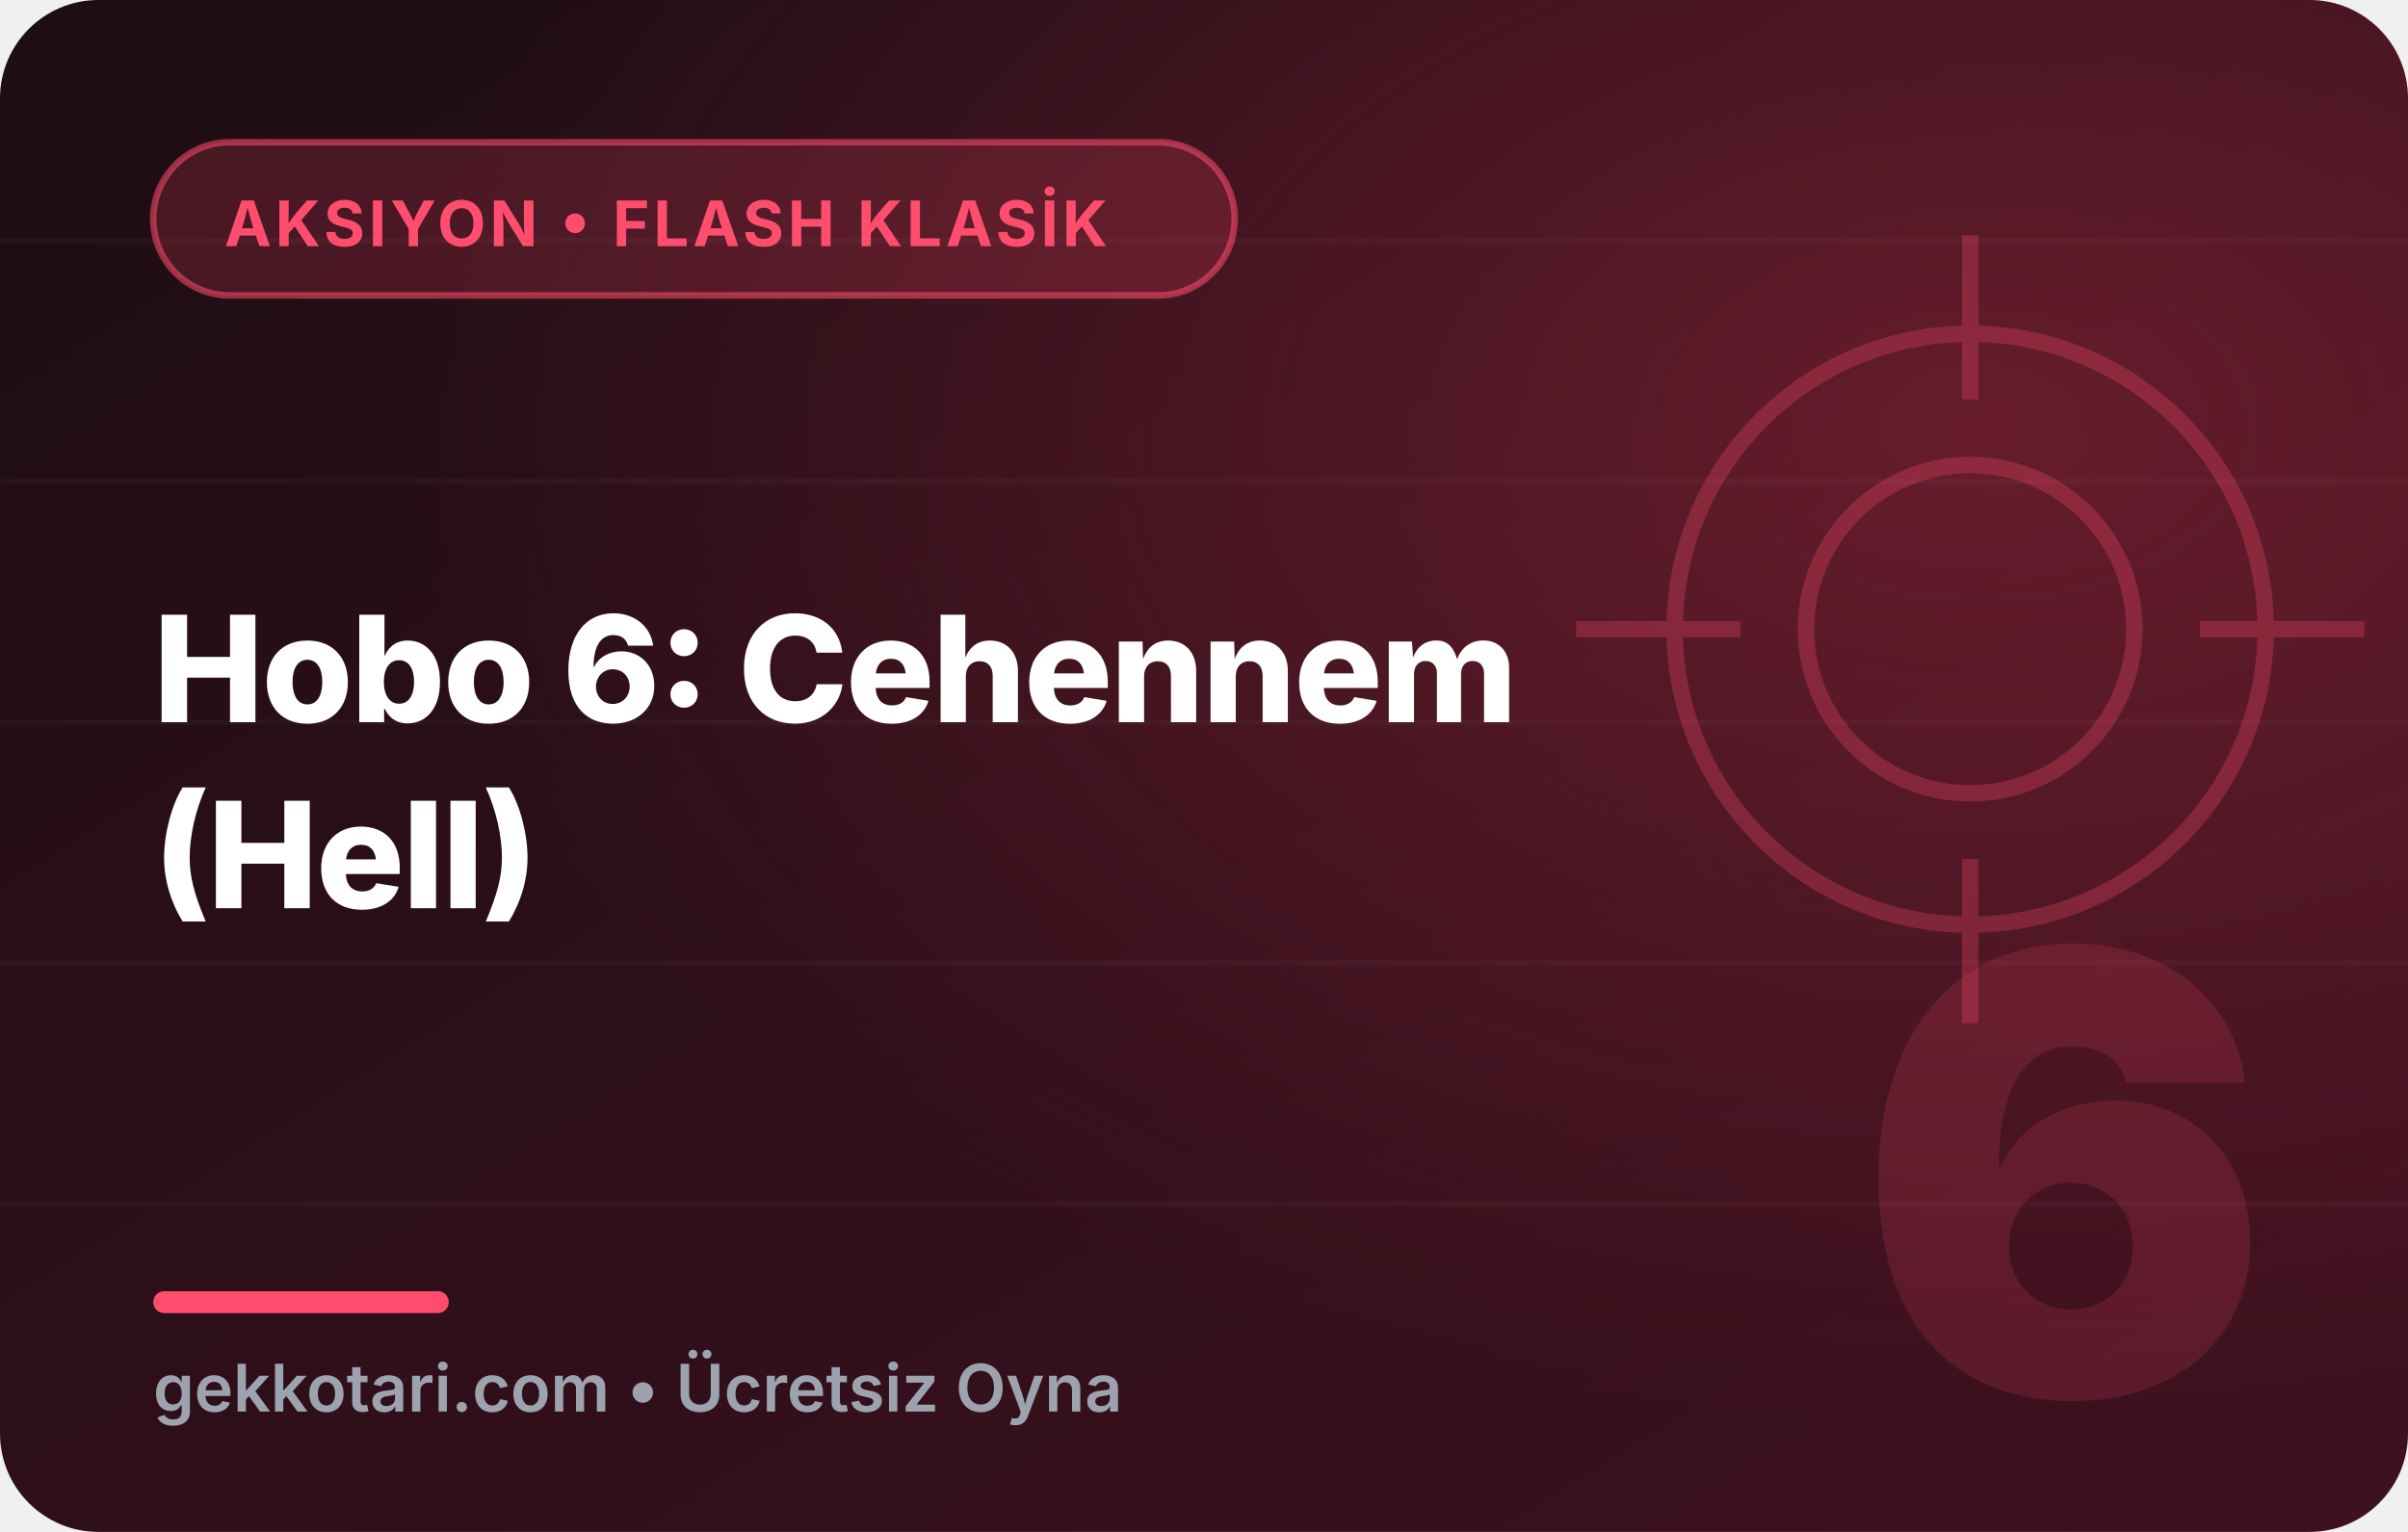
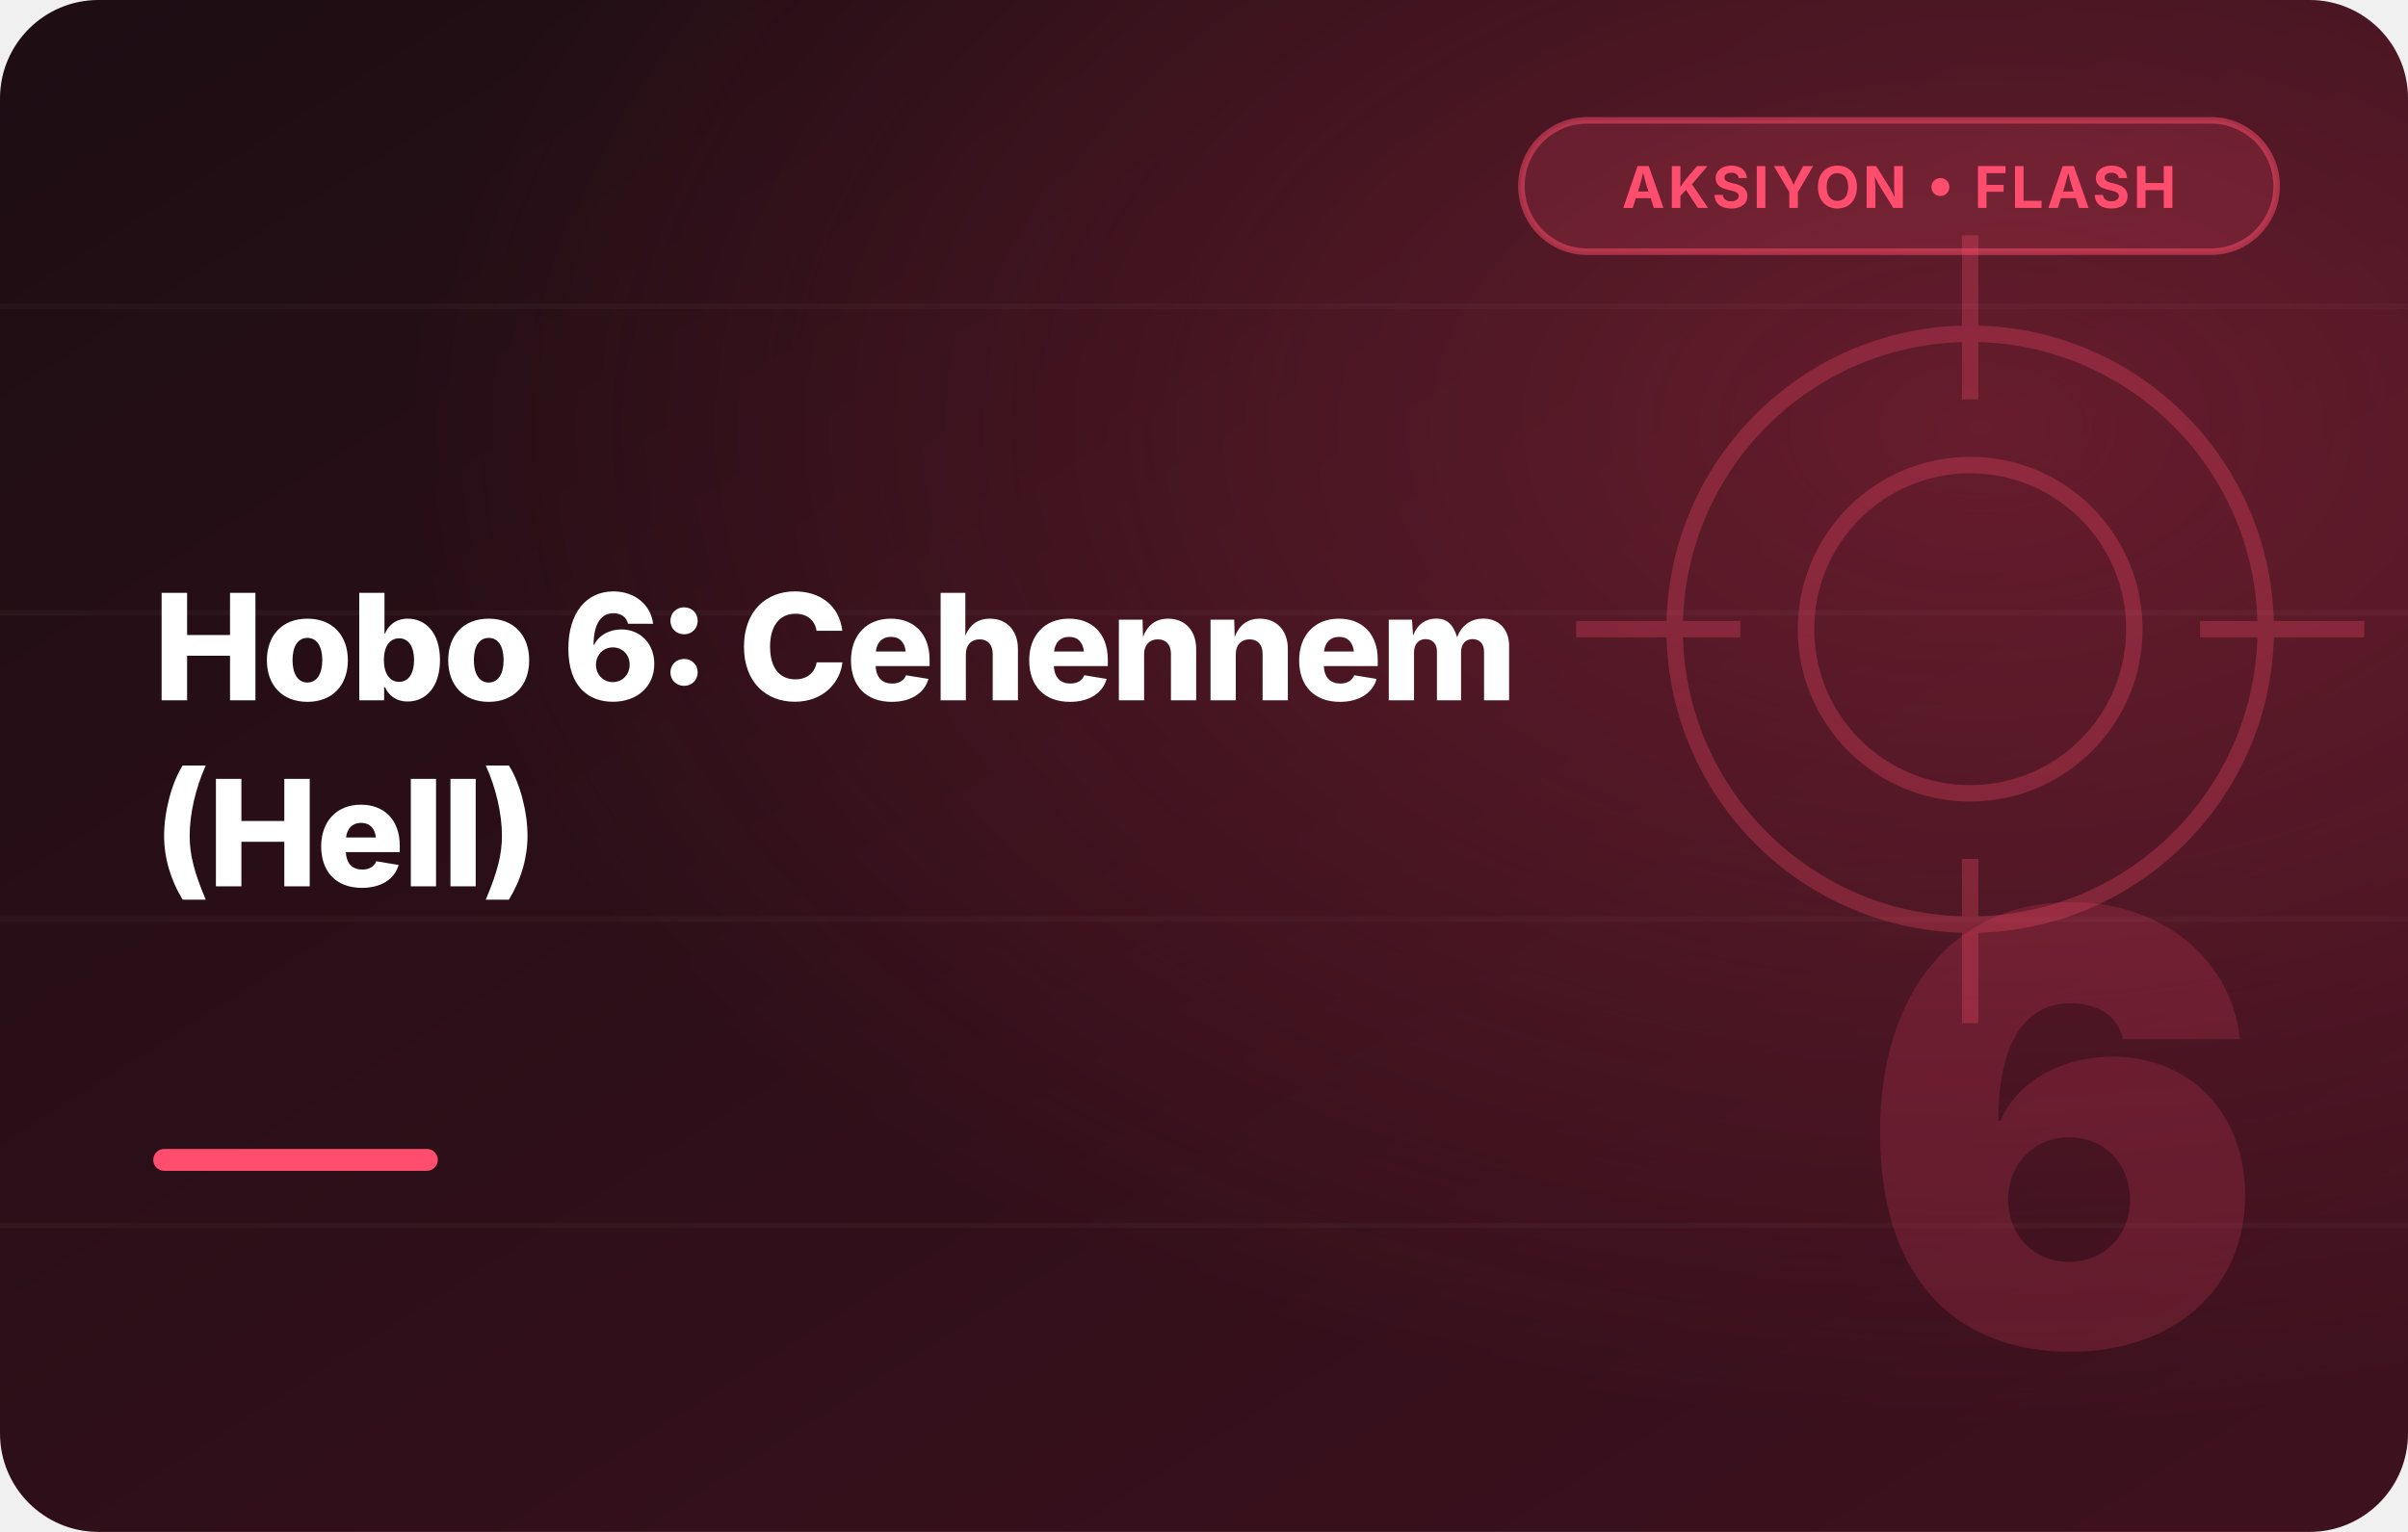
<svg xmlns="http://www.w3.org/2000/svg" viewBox="0 0 440 280" width="440" height="280">
  <defs>
    <linearGradient id="g-hobo-6-cehennem-hell" x1="0" y1="0" x2="1" y2="1">
      <stop offset="0%" stop-color="#1d0d13" />
      <stop offset="100%" stop-color="#3f111f" />
    </linearGradient>
    <radialGradient id="r-hobo-6-cehennem-hell" cx="0.82" cy="0.28" r="0.65">
      <stop offset="0%" stop-color="#f43f5e" stop-opacity="0.28" />
      <stop offset="100%" stop-color="#f43f5e" stop-opacity="0" />
    </radialGradient>
  </defs>
  <rect width="440" height="280" rx="18" fill="url(#g-hobo-6-cehennem-hell)" />
  <rect width="440" height="280" rx="18" fill="url(#r-hobo-6-cehennem-hell)" />
-   <path d="M0 44 H440 M0 88 H440 M0 132 H440 M0 176 H440 M0 220 H440" stroke="#ffffff" stroke-opacity="0.03" stroke-width="1" />
-   <text x="415" y="255" text-anchor="end" fill="#ff4d6d" fill-opacity="0.16" font-family="Inter,Arial,sans-serif" font-size="112" font-weight="900">6</text>
+   <path d="M0 56 H440 M0 112 H440 M0 168 H440 M0 224 H440" stroke="#ffffff" stroke-opacity="0.03" stroke-width="1" />
+   <text x="414" y="246" text-anchor="end" fill="#ff4d6d" fill-opacity="0.18" font-family="Inter,Arial,sans-serif" font-size="110" font-weight="900">6</text>
  <g transform="translate(360,115)" stroke="#ff4d6d" stroke-width="3" fill="none" opacity="0.28">
    <circle r="54" />
    <circle r="30" />
    <path d="M-72 0h30M42 0h30M0-72v30M0 42v30" />
  </g>
-   <rect x="28" y="26" width="197.6" height="28" rx="14" fill="#ff4d6d" fill-opacity="0.18" stroke="#ff4d6d" stroke-opacity="0.55" stroke-width="1.2" />
-   <text x="41" y="45" fill="#ff4d6d" font-family="Inter,Segoe UI,Arial,sans-serif" font-size="11.5" font-weight="700" letter-spacing="0.7">AKSIYON • FLASH KLASİK</text>
-   <text x="28" y="132" fill="#ffffff" font-family="Inter,Segoe UI,Arial,sans-serif" font-size="27" font-weight="800" letter-spacing="-0.4">Hobo 6: Cehennem</text>
-   <text x="28" y="166" fill="#ffffff" font-family="Inter,Segoe UI,Arial,sans-serif" font-size="27" font-weight="800" letter-spacing="-0.4">(Hell)</text>
-   <rect x="28" y="236" width="54" height="4" rx="2" fill="#ff4d6d" />
-   <text x="28" y="258" fill="#9ca3af" font-family="Inter,Segoe UI,Arial,sans-serif" font-size="12" font-weight="600">gekkotari.com • Ücretsiz Oyna</text>
+   <rect x="278" y="22" width="138" height="24" rx="12" fill="#ff4d6d" fill-opacity="0.16" stroke="#ff4d6d" stroke-opacity="0.5" stroke-width="1.2" />
+   <text x="347" y="38" text-anchor="middle" fill="#ff4d6d" font-family="Inter,Segoe UI,Arial,sans-serif" font-size="10.5" font-weight="700" letter-spacing="0.6">AKSIYON • FLASH</text>
+   <text x="28" y="128" fill="#ffffff" font-family="Inter,Segoe UI,Arial,sans-serif" font-size="27" font-weight="800" letter-spacing="-0.4">Hobo 6: Cehennem</text>
+   <text x="28" y="162" fill="#ffffff" font-family="Inter,Segoe UI,Arial,sans-serif" font-size="27" font-weight="800" letter-spacing="-0.4">(Hell)</text>
+   <rect x="28" y="210" width="52" height="4" rx="2" fill="#ff4d6d" />
</svg>
